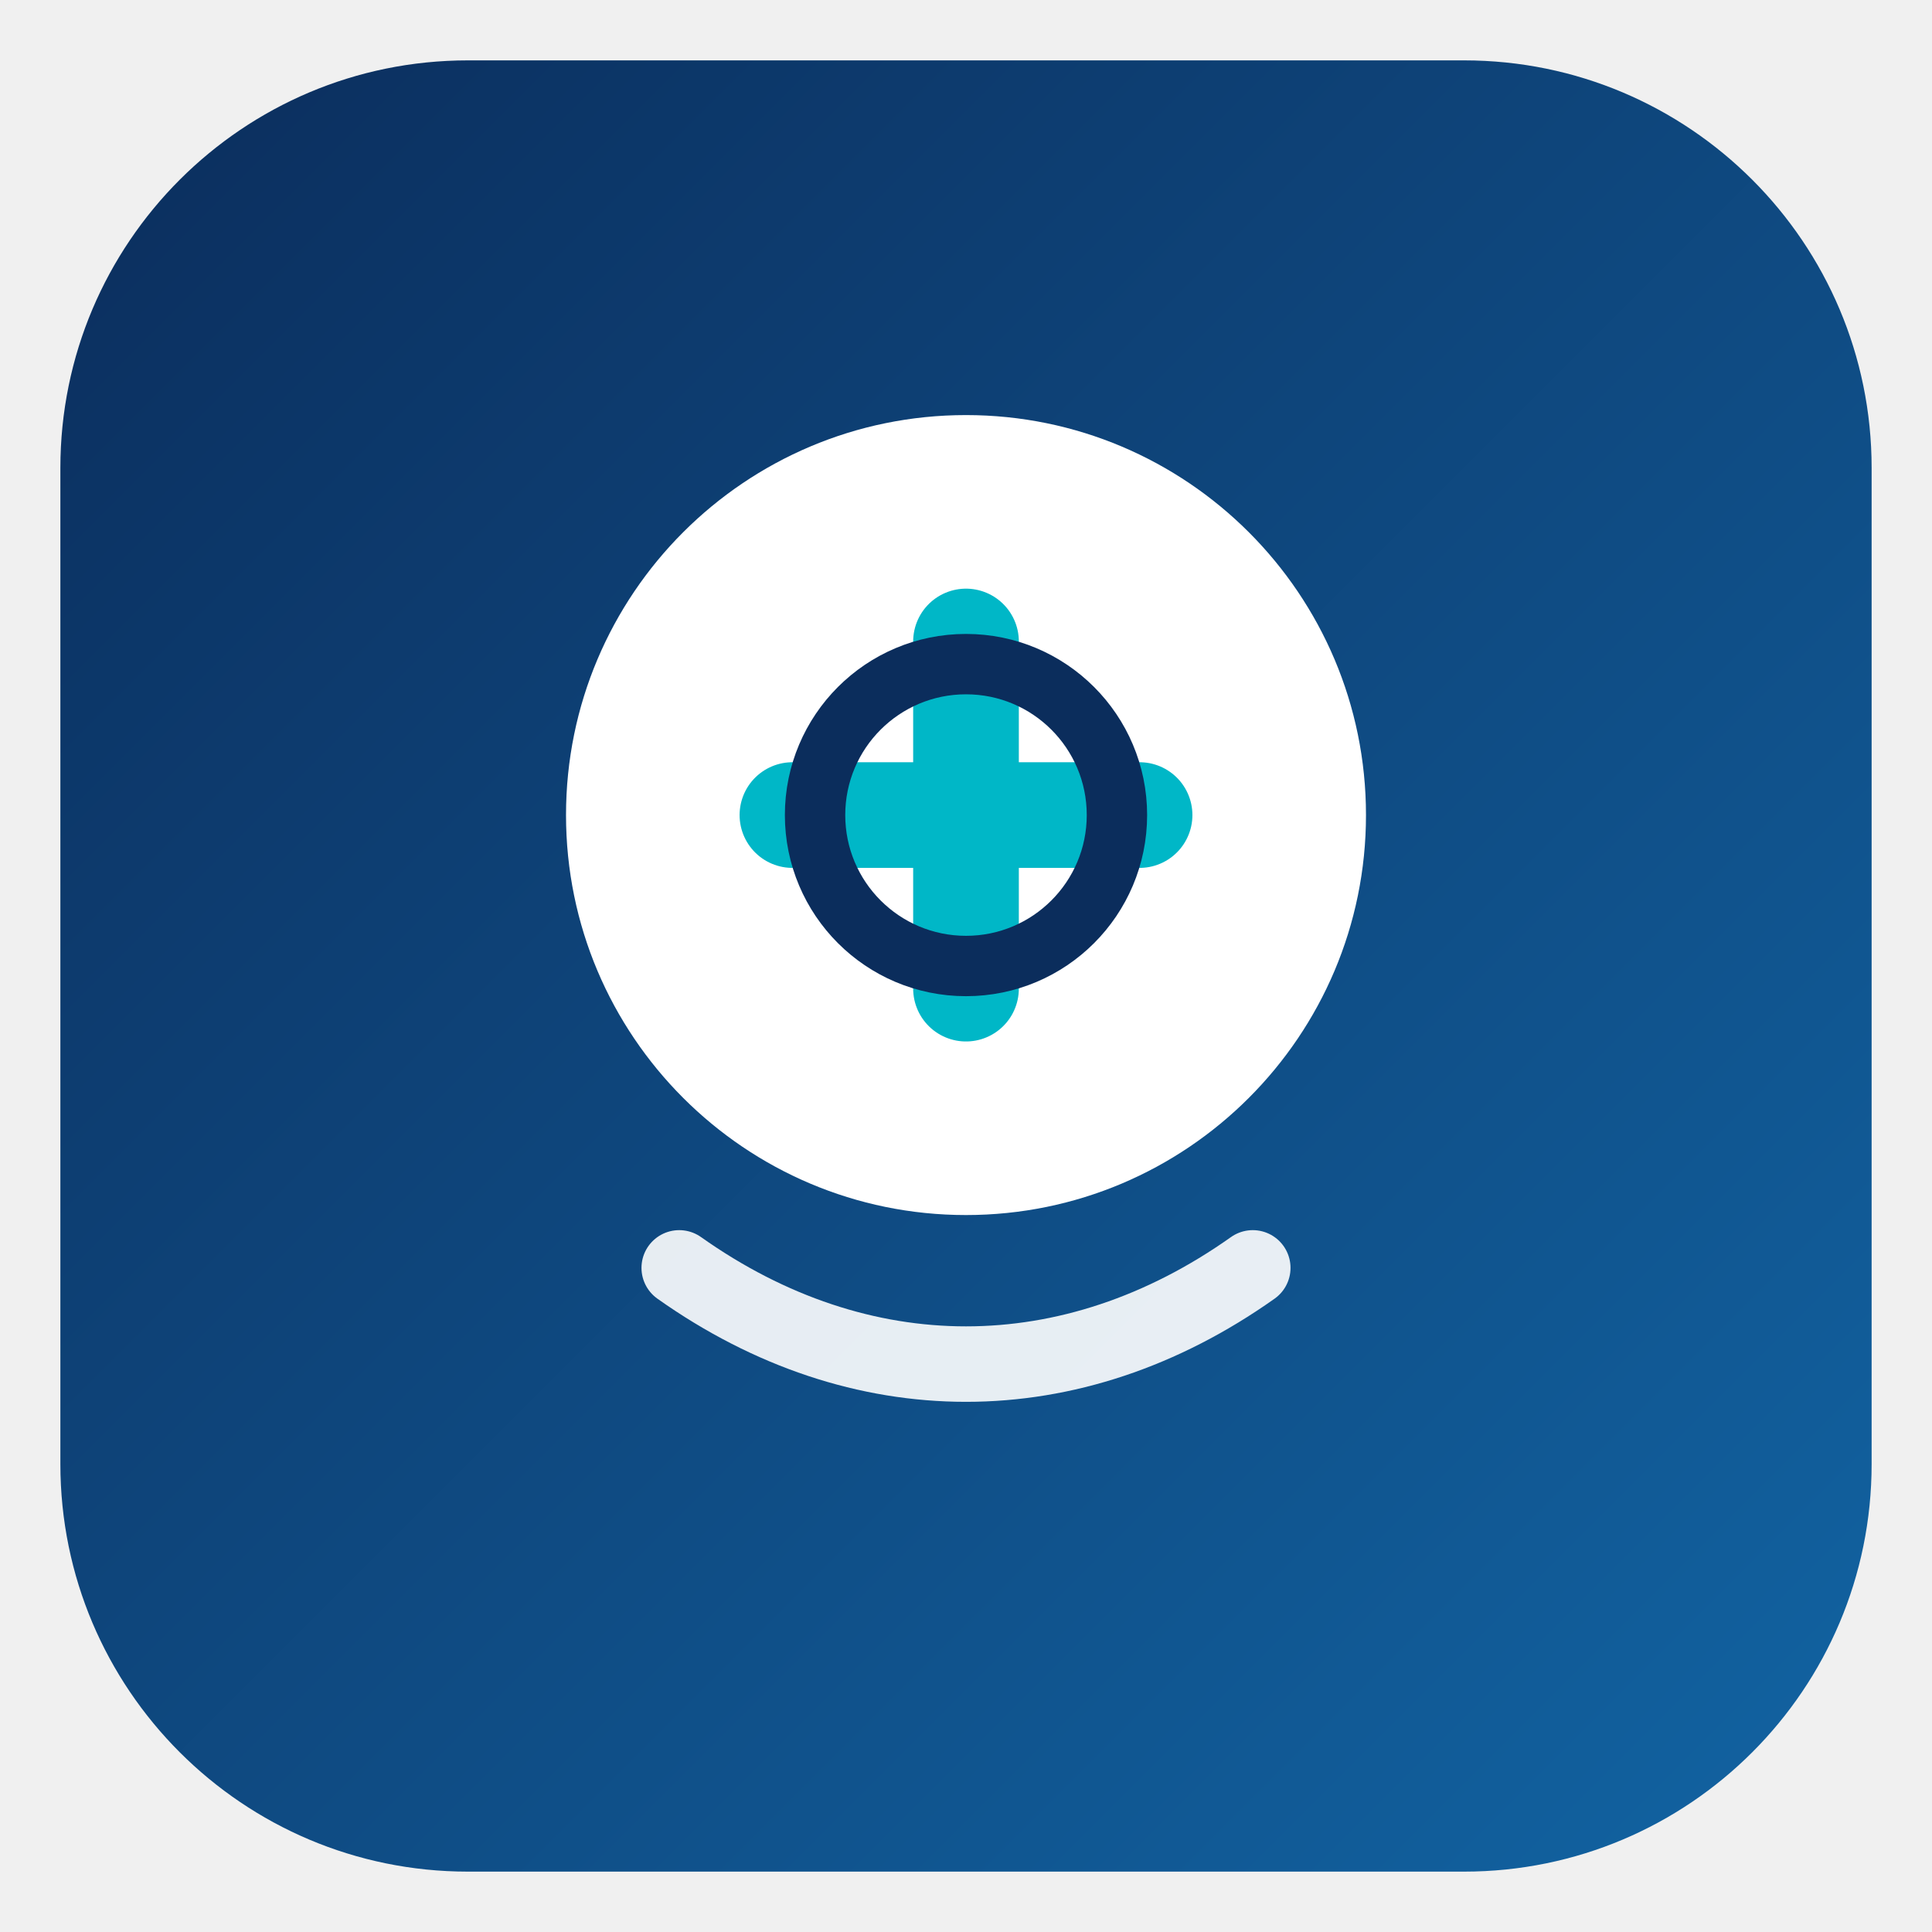
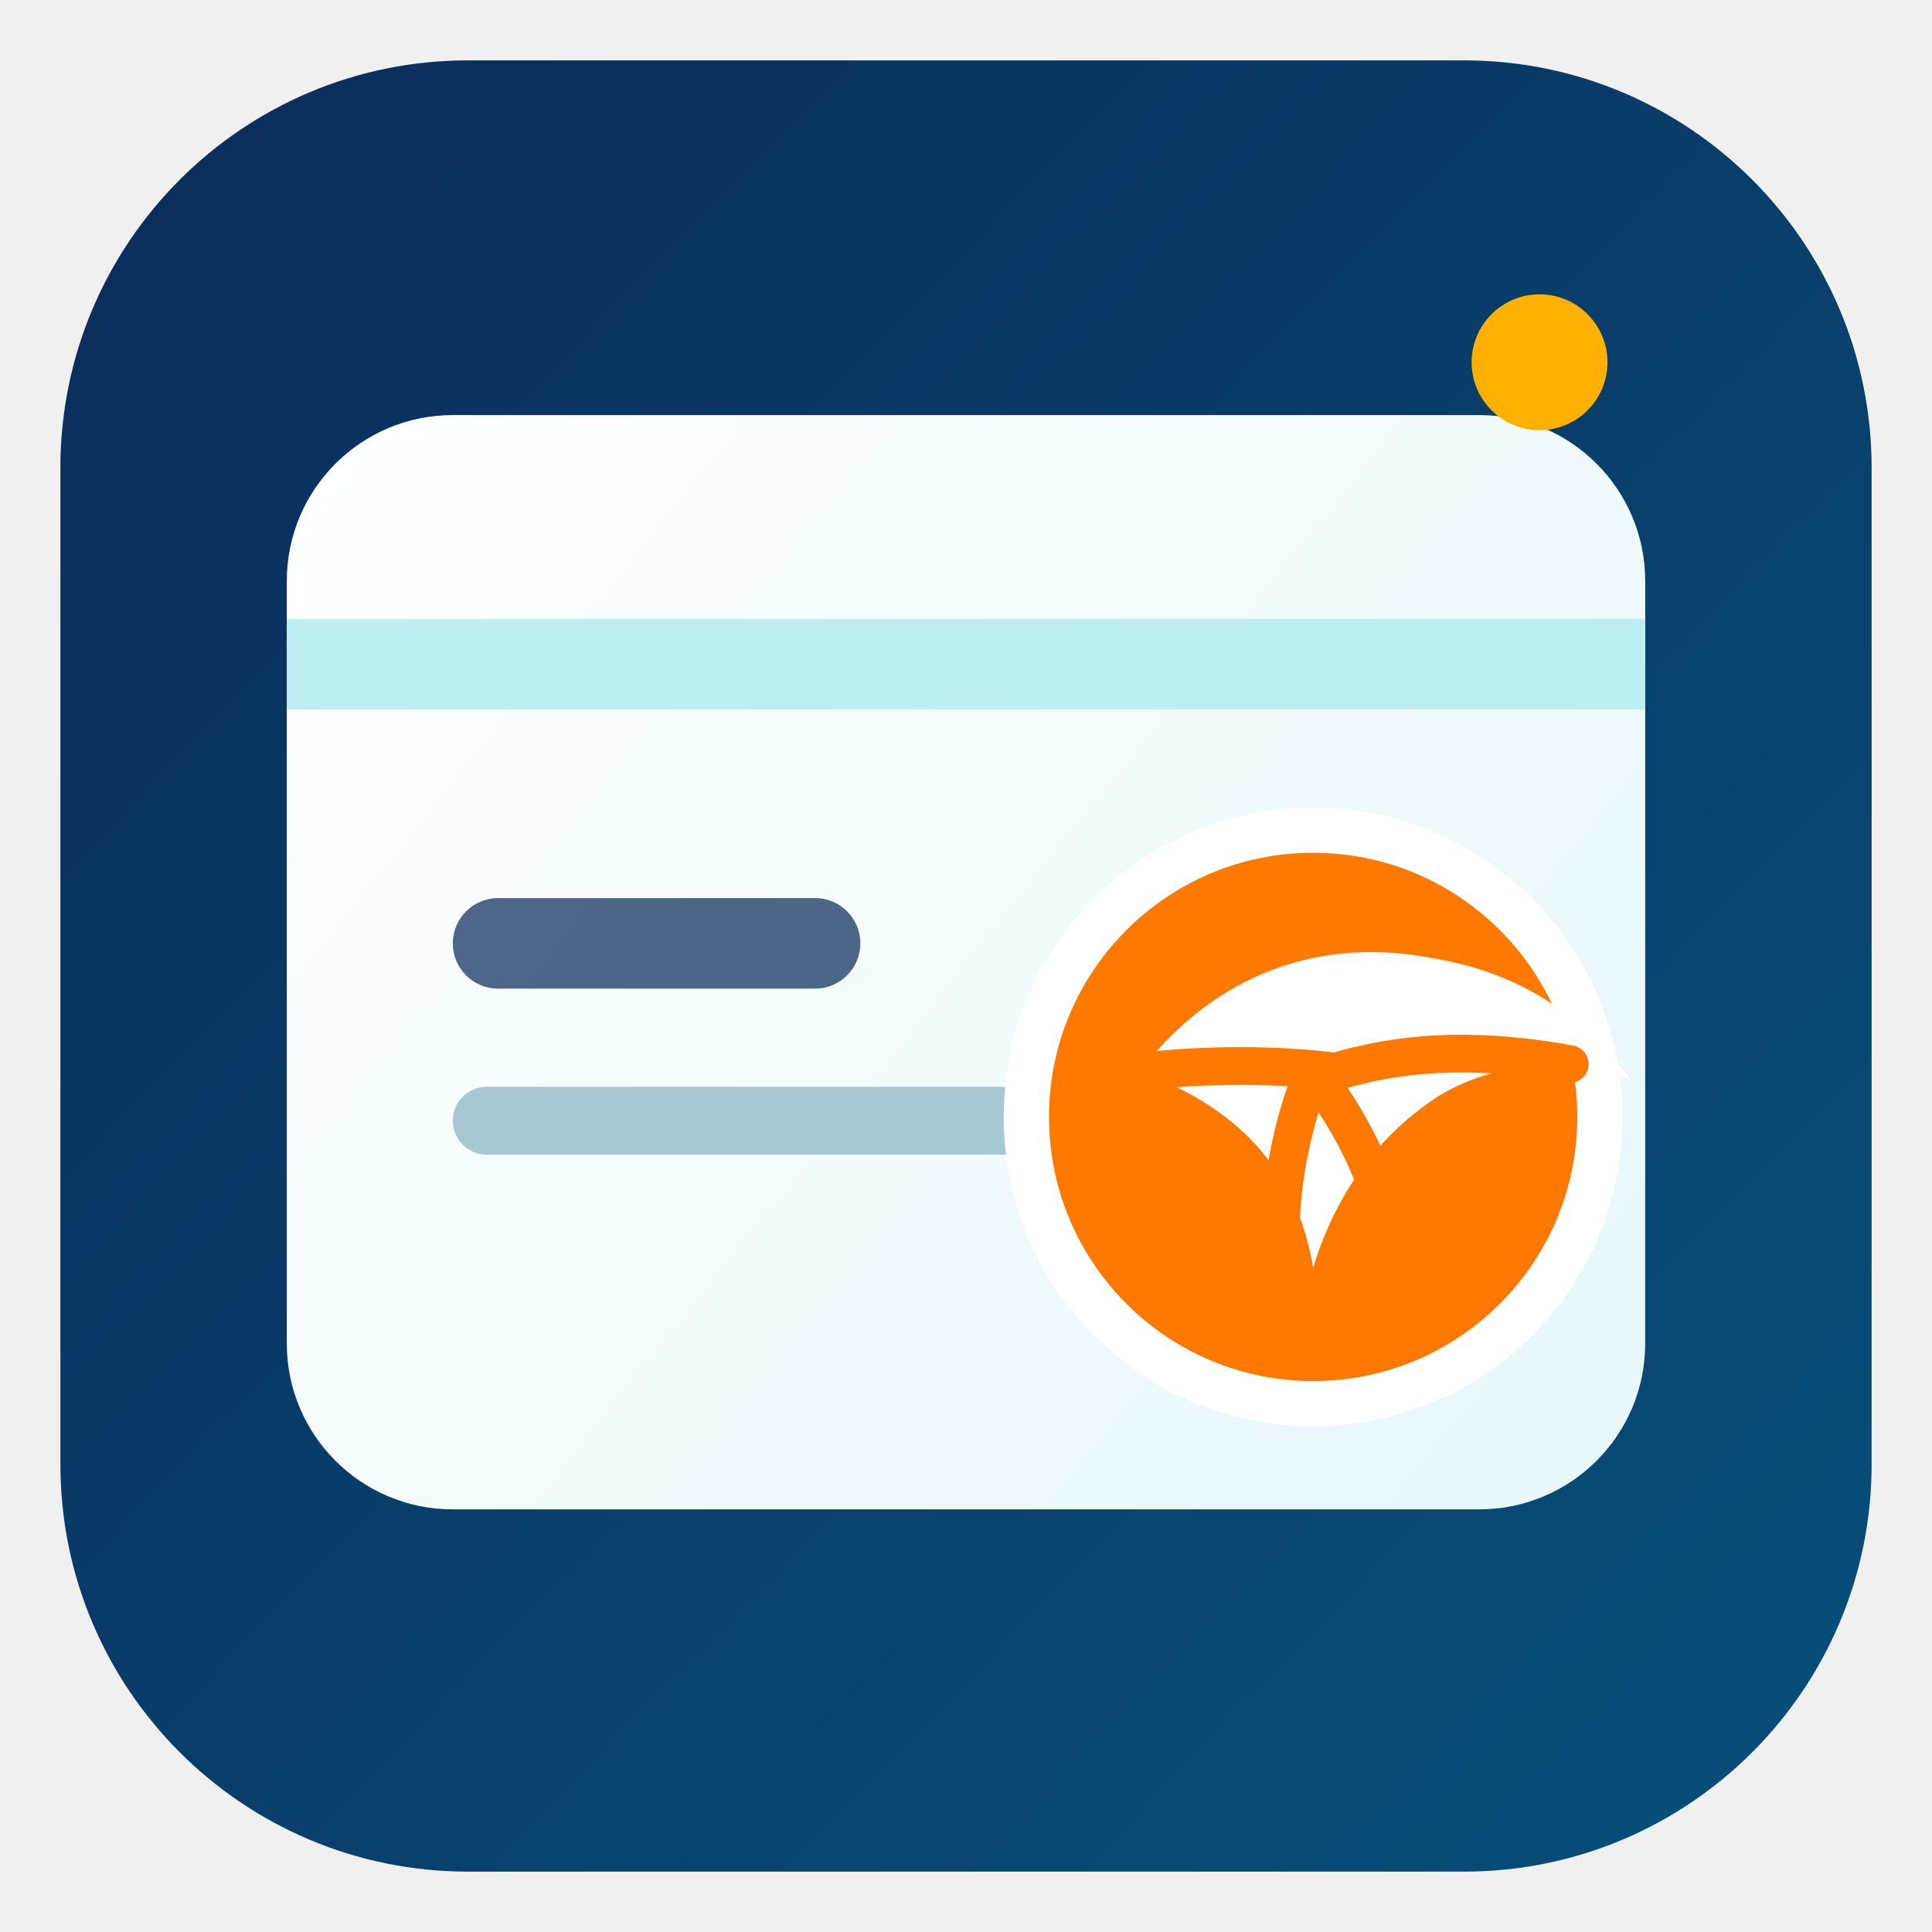
<svg xmlns="http://www.w3.org/2000/svg" viewBox="0 0 256 256">
  <defs>
-     <linearGradient id="g" x1="0" y1="0" x2="1" y2="1">
-       <stop stop-color="#0b2d5c" />
-       <stop offset="1" stop-color="#1264a3" />
+     <linearGradient id="bg" x1="16" y1="20" x2="239" y2="237" gradientUnits="userSpaceOnUse">
+       <stop stop-color="#0B2D5C" />
+       <stop offset="1" stop-color="#074E78" />
+     </linearGradient>
+     <linearGradient id="card" x1="43" y1="59" x2="214" y2="196" gradientUnits="userSpaceOnUse">
+       <stop stop-color="#fff" />
+       <stop offset="1" stop-color="#E6F7FA" />
    </linearGradient>
  </defs>
-   <rect x="8" y="8" width="240" height="240" rx="54" fill="url(#g)" />
-   <circle cx="128" cy="108" r="53" fill="#fff" />
-   <path d="M105 108h46M128 85v46" stroke="#00b7c7" stroke-width="14" stroke-linecap="round" />
-   <path d="M90 168c24 17 52 17 76 0" fill="none" stroke="#fff" stroke-width="10" stroke-linecap="round" opacity=".9" />
-   <circle cx="128" cy="108" r="20" fill="none" stroke="#0b2d5c" stroke-width="8" />
+   <rect x="8" y="8" width="240" height="240" rx="54" fill="url(#bg)" />
+   <rect x="38" y="55" width="180" height="145" rx="22" fill="url(#card)" />
+   <path d="M38 88h180" stroke="#BDEEF1" stroke-width="12" />
+   <rect x="60" y="119" width="54" height="12" rx="6" fill="#0B2D5C" opacity=".72" />
+   <rect x="60" y="144" width="79" height="9" rx="4.5" fill="#A7C7D3" />
+   <circle cx="174" cy="148" r="38" fill="#FF7900" stroke="#fff" stroke-width="6" />
+   <path d="M151 142c10-13 24-18 39-15 12 2 20 8 26 16-10-3-18-2-25 2-8 5-14 13-17 23-2-12-9-21-23-26z" fill="#fff" />
+   <path d="M174 142c-4 10-5 20-4 30M174 142c6 8 9 15 11 24" fill="none" stroke="#FF7900" stroke-width="5" stroke-linecap="round" />
+   <path d="M177 142c-8-1-17-1-26 0M177 142c10-3 20-3 31-1" fill="none" stroke="#FF7900" stroke-width="5" stroke-linecap="round" />
+   <circle cx="204" cy="48" r="9" fill="#FFB000" />
</svg>
